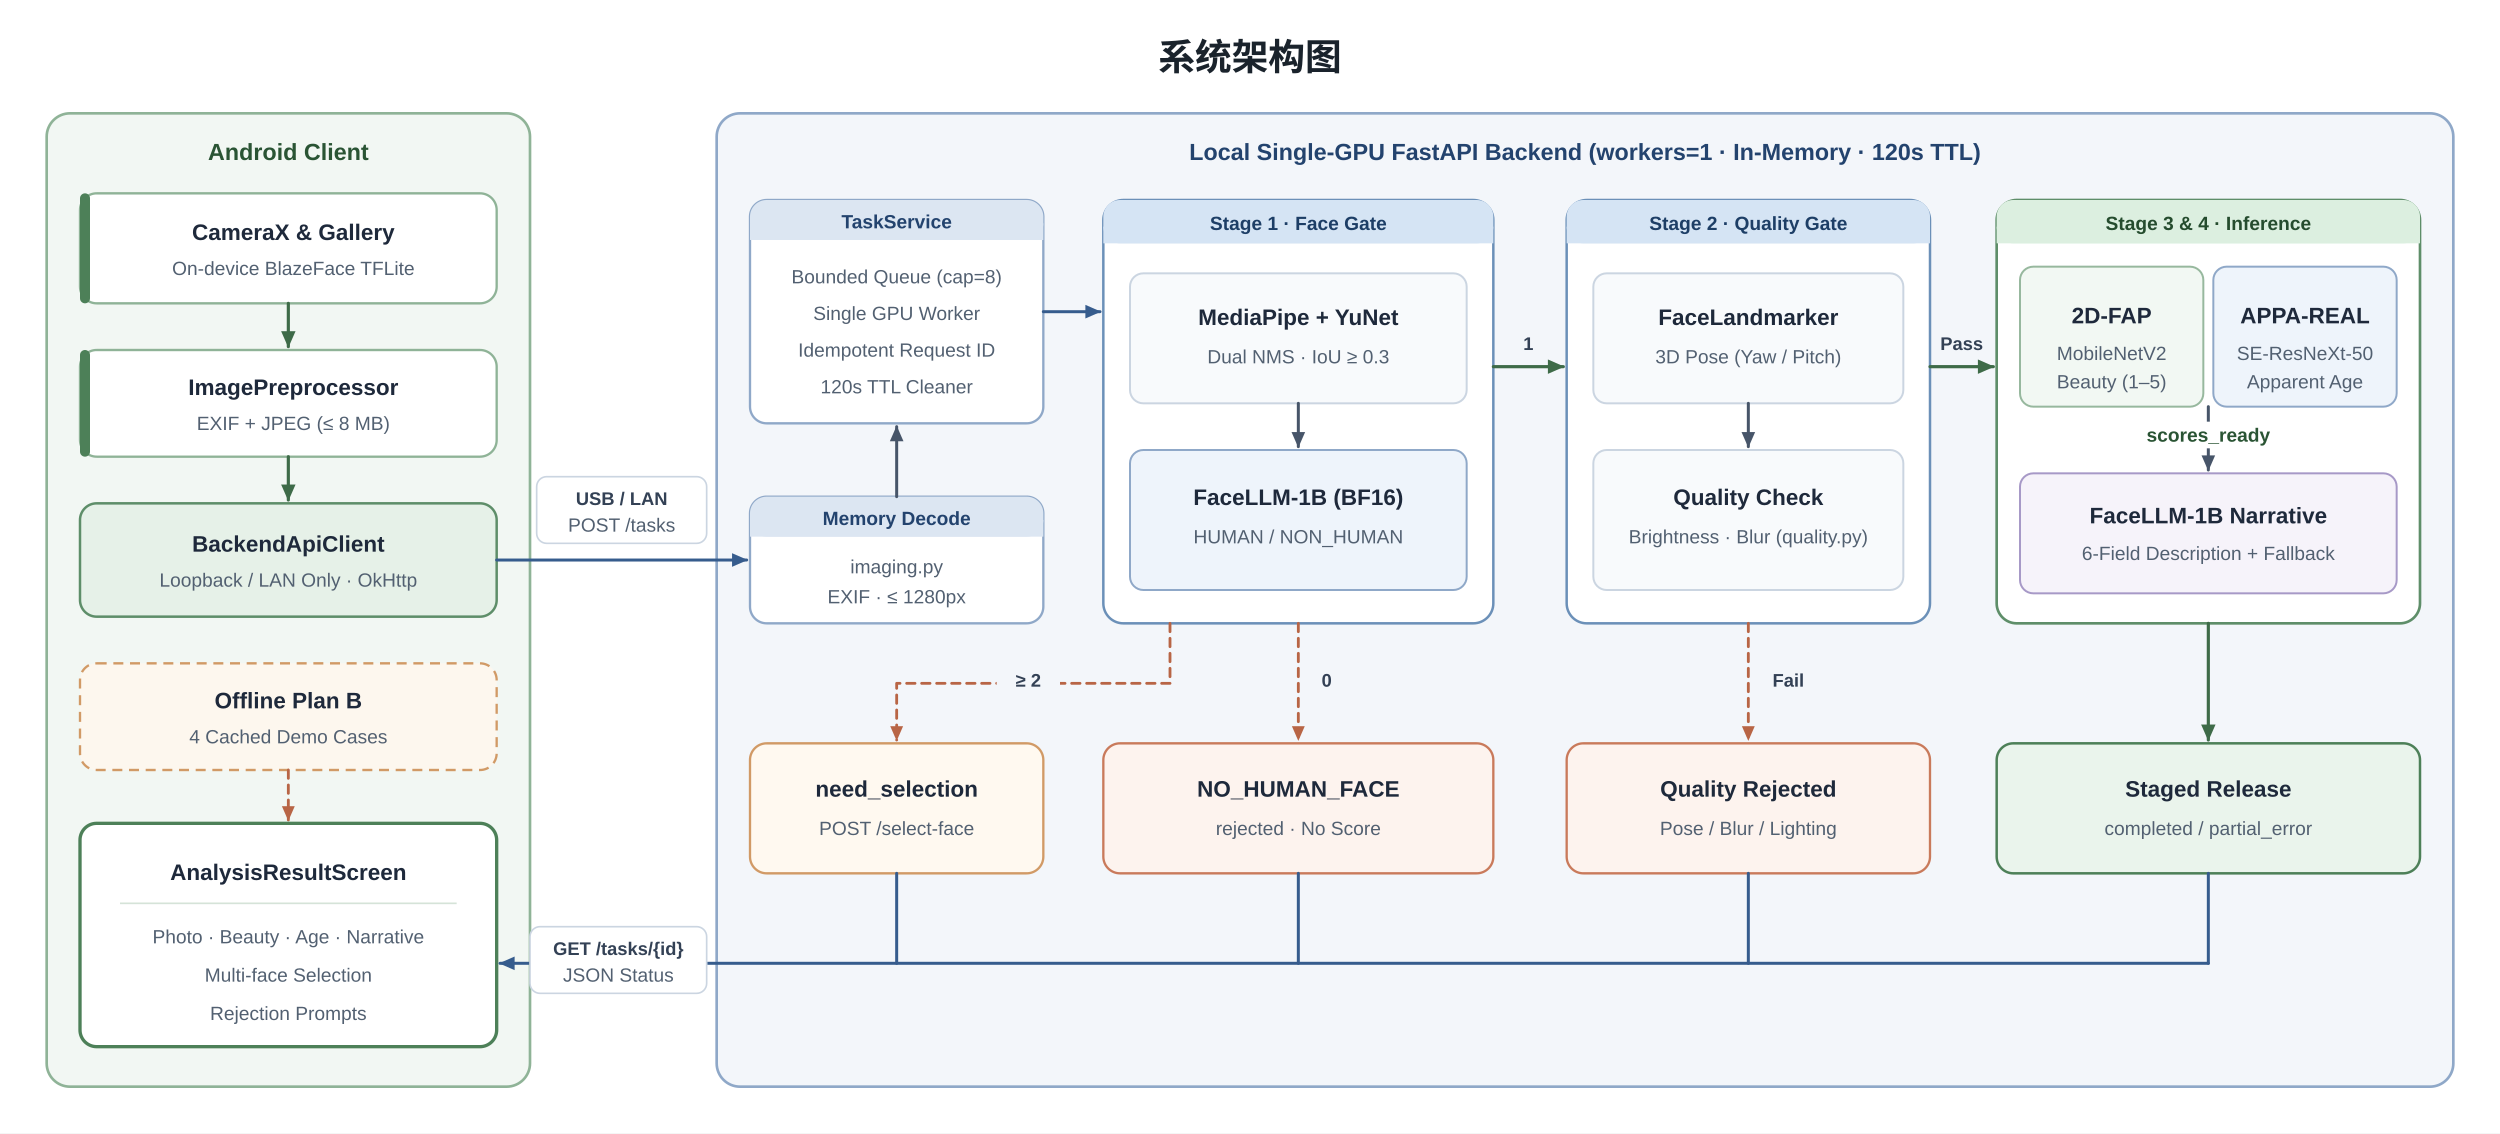
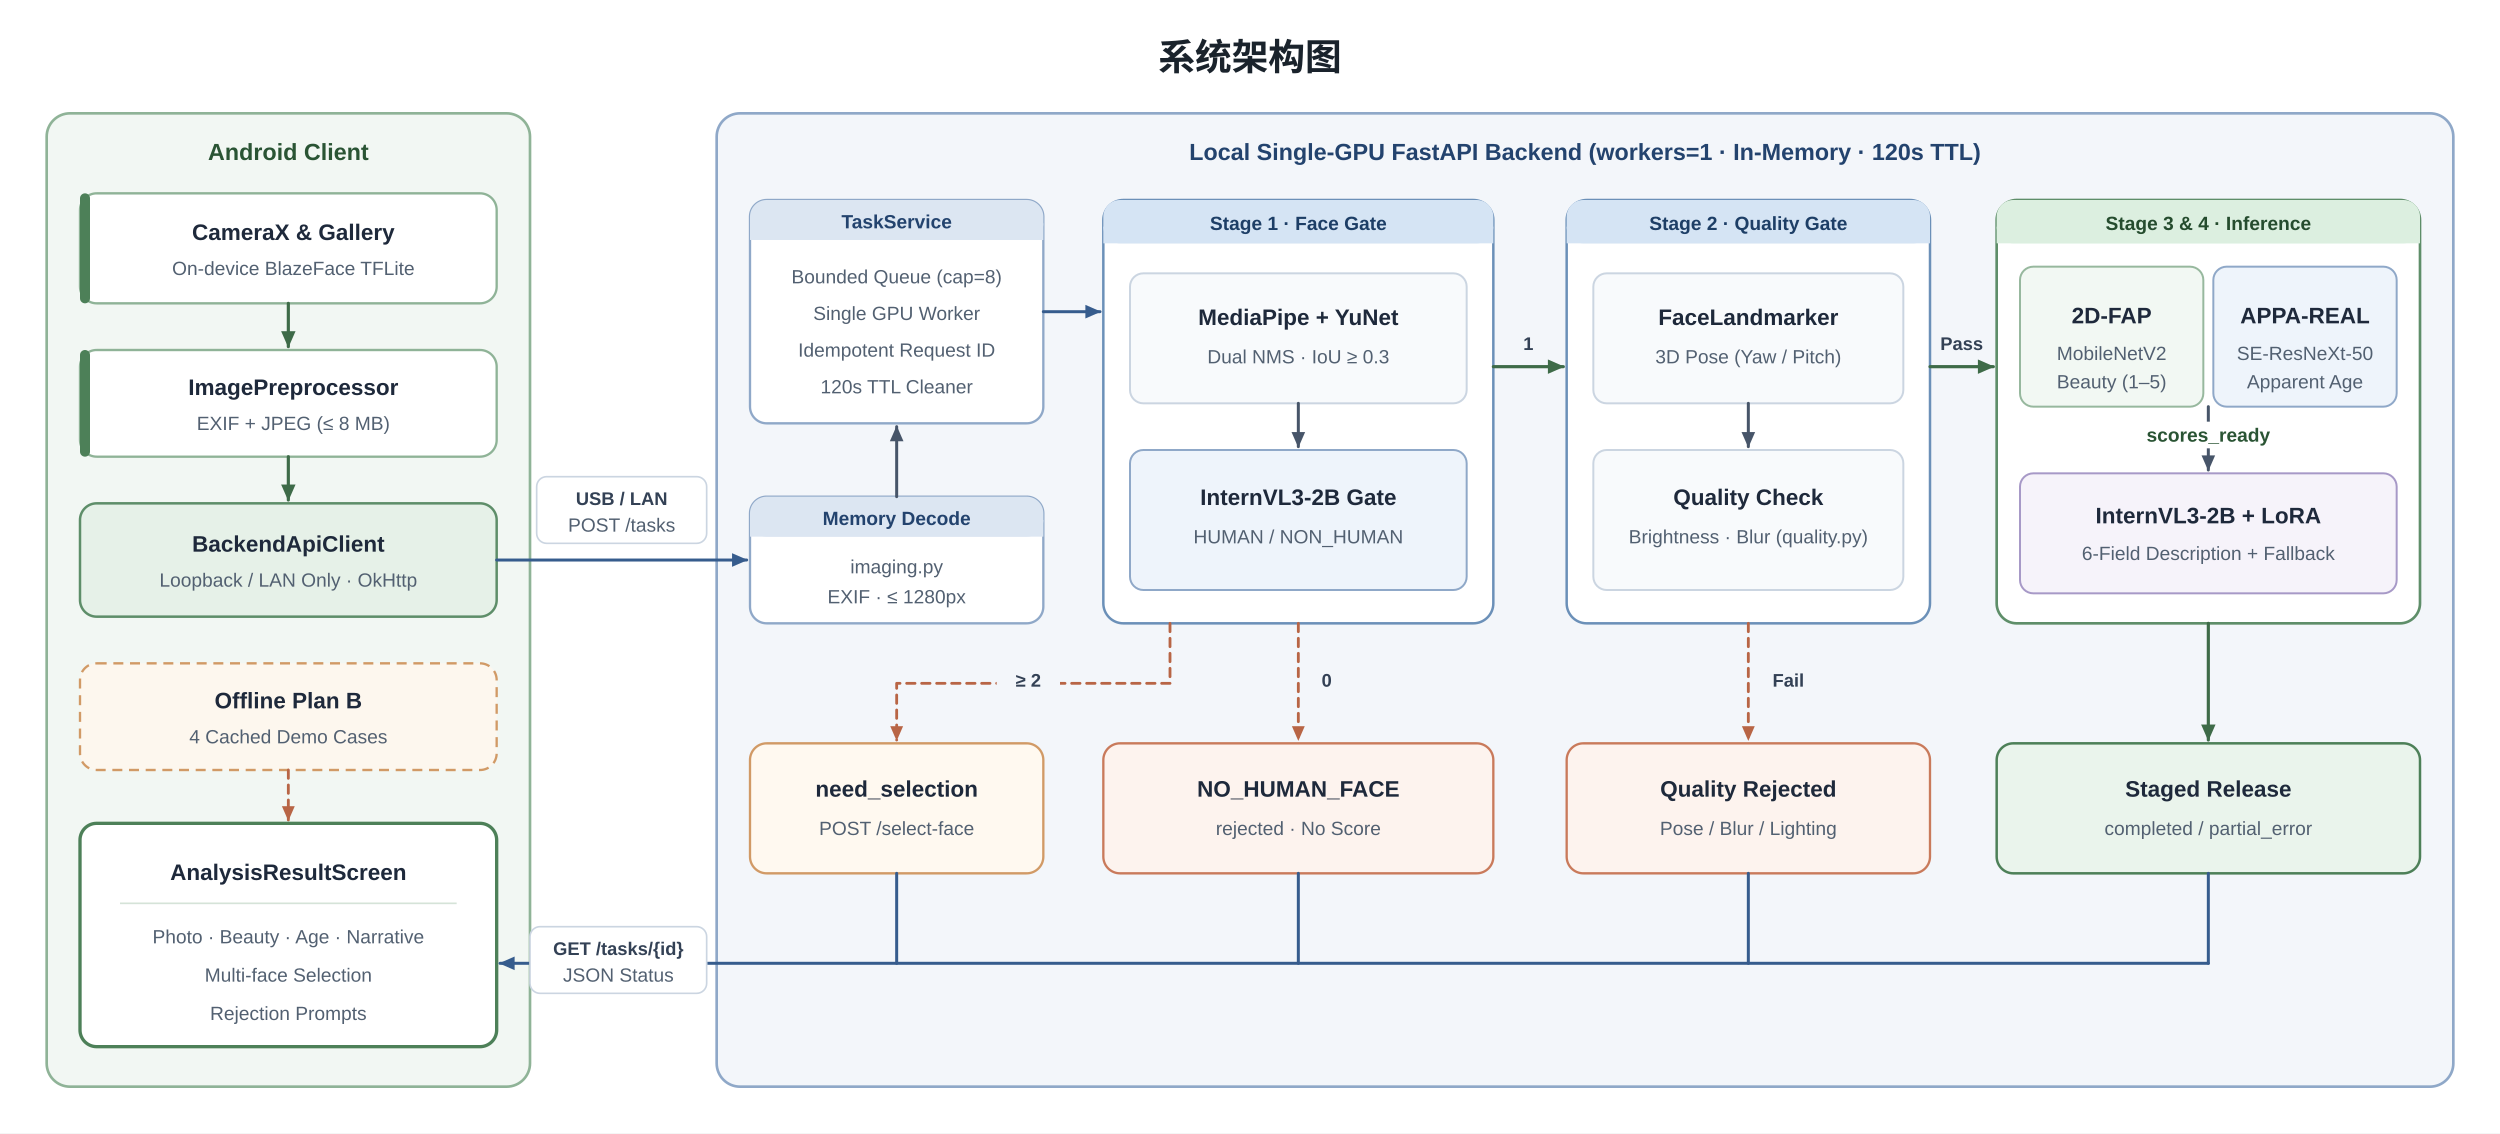
<svg xmlns="http://www.w3.org/2000/svg" width="1500" height="680" viewBox="0 0 1500 680">
  <defs>
    <style>
      .font { font-family: "Segoe UI", "Microsoft YaHei", "PingFang SC", Arial, sans-serif; }
      .title { font-size: 22px; font-weight: 700; fill: #1A232C; }
      .zone-title { font-size: 14px; font-weight: 700; }
      .box-title { font-size: 13.5px; font-weight: 700; fill: #1E293B; }
      .box-sub { font-size: 11.5px; fill: #526071; }
      .badge { font-size: 11.5px; font-weight: 700; }
      .edge-label { font-size: 11px; font-weight: 600; fill: #334155; }
      .arrow { stroke: #475569; stroke-width: 1.8; fill: none; stroke-linejoin: round; stroke-linecap: round; }
      .arrow-green { stroke: #3E6B48; stroke-width: 1.9; fill: none; stroke-linejoin: round; stroke-linecap: round; }
      .arrow-clay { stroke: #B86545; stroke-width: 1.7; fill: none; stroke-dasharray: 5 4; stroke-linejoin: round; stroke-linecap: round; }
      .arrow-blue { stroke: #365C8D; stroke-width: 1.8; fill: none; stroke-linejoin: round; stroke-linecap: round; }
    </style>
    <marker id="head-slate" viewBox="0 0 10 10" refX="8.5" refY="5" markerWidth="6.5" markerHeight="6.5" orient="auto-start-reverse">
      <path d="M 1 1.5 L 9 5 L 1 8.5 z" fill="#475569" />
    </marker>
    <marker id="head-green" viewBox="0 0 10 10" refX="8.5" refY="5" markerWidth="6.5" markerHeight="6.5" orient="auto-start-reverse">
      <path d="M 1 1.5 L 9 5 L 1 8.5 z" fill="#3E6B48" />
    </marker>
    <marker id="head-clay" viewBox="0 0 10 10" refX="8.5" refY="5" markerWidth="6.5" markerHeight="6.5" orient="auto-start-reverse">
      <path d="M 1 1.5 L 9 5 L 1 8.5 z" fill="#B86545" />
    </marker>
    <marker id="head-blue" viewBox="0 0 10 10" refX="8.5" refY="5" markerWidth="6.5" markerHeight="6.5" orient="auto-start-reverse">
      <path d="M 1 1.5 L 9 5 L 1 8.5 z" fill="#365C8D" />
    </marker>
  </defs>
  <rect width="1500" height="680" fill="#FFFFFF" />
  <text x="750" y="42" text-anchor="middle" class="font title">系统架构图</text>
  <rect x="28" y="68" width="290" height="584" rx="14" fill="#F2F7F3" stroke="#8FB397" stroke-width="1.6" />
  <text x="173" y="96" text-anchor="middle" class="font zone-title" fill="#2A5434">Android Client</text>
  <rect x="48" y="116" width="250" height="66" rx="10" fill="#FFFFFF" stroke="#8FB397" stroke-width="1.4" />
  <rect x="48" y="116" width="6" height="66" rx="3" fill="#4D8058" />
  <text x="176" y="144" text-anchor="middle" class="font box-title">CameraX &amp; Gallery</text>
  <text x="176" y="165" text-anchor="middle" class="font box-sub">On-device BlazeFace TFLite</text>
  <line x1="173" y1="182" x2="173" y2="208" class="arrow-green" marker-end="url(#head-green)" />
  <rect x="48" y="210" width="250" height="64" rx="10" fill="#FFFFFF" stroke="#8FB397" stroke-width="1.4" />
  <rect x="48" y="210" width="6" height="64" rx="3" fill="#4D8058" />
  <text x="176" y="237" text-anchor="middle" class="font box-title">ImagePreprocessor</text>
  <text x="176" y="258" text-anchor="middle" class="font box-sub">EXIF + JPEG (≤ 8 MB)</text>
  <line x1="173" y1="274" x2="173" y2="300" class="arrow-green" marker-end="url(#head-green)" />
  <rect x="48" y="302" width="250" height="68" rx="10" fill="#E6F1E8" stroke="#5E8E69" stroke-width="1.5" />
  <text x="173" y="331" text-anchor="middle" class="font box-title">BackendApiClient</text>
  <text x="173" y="352" text-anchor="middle" class="font box-sub">Loopback / LAN Only · OkHttp</text>
  <rect x="48" y="398" width="250" height="64" rx="10" fill="#FDF7EE" stroke="#D19A66" stroke-width="1.4" stroke-dasharray="6 4" />
  <text x="173" y="425" text-anchor="middle" class="font box-title" fill="#8C5320">Offline Plan B</text>
  <text x="173" y="446" text-anchor="middle" class="font box-sub">4 Cached Demo Cases</text>
  <line x1="173" y1="462" x2="173" y2="492" class="arrow-clay" marker-end="url(#head-clay)" />
  <rect x="48" y="494" width="250" height="134" rx="10" fill="#FFFFFF" stroke="#4D8058" stroke-width="2" />
  <text x="173" y="528" text-anchor="middle" class="font box-title" fill="#2A5434">AnalysisResultScreen</text>
  <line x1="72" y1="542" x2="274" y2="542" stroke="#D5E3D8" stroke-width="1" />
  <text x="173" y="566" text-anchor="middle" class="font box-sub">Photo · Beauty · Age · Narrative</text>
  <text x="173" y="589" text-anchor="middle" class="font box-sub">Multi-face Selection</text>
  <text x="173" y="612" text-anchor="middle" class="font box-sub">Rejection Prompts</text>
  <rect x="430" y="68" width="1042" height="584" rx="14" fill="#F3F6FA" stroke="#8FA8C8" stroke-width="1.6" />
  <text x="951" y="96" text-anchor="middle" class="font zone-title" fill="#23436E">Local Single-GPU FastAPI Backend (workers=1 · In-Memory · 120s TTL)</text>
  <path d="M 298 336 L 448 336" class="arrow-blue" marker-end="url(#head-blue)" />
  <rect x="322" y="286" width="102" height="40" rx="6" fill="#FFFFFF" stroke="#CBD5E1" stroke-width="1" />
  <text x="373" y="303" text-anchor="middle" class="font edge-label" fill="#23436E">USB / LAN</text>
  <text x="373" y="319" text-anchor="middle" class="font box-sub">POST /tasks</text>
  <rect x="450" y="298" width="176" height="76" rx="10" fill="#FFFFFF" stroke="#8FA8C8" stroke-width="1.4" />
  <rect x="450" y="298" width="176" height="24" rx="10" fill="#DCE6F2" />
  <rect x="450" y="312" width="176" height="10" fill="#DCE6F2" />
  <text x="538" y="315" text-anchor="middle" class="font badge" fill="#23436E">Memory Decode</text>
  <text x="538" y="344" text-anchor="middle" class="font box-sub">imaging.py</text>
  <text x="538" y="362" text-anchor="middle" class="font box-sub">EXIF · ≤ 1280px</text>
  <line x1="538" y1="298" x2="538" y2="256" class="arrow" marker-end="url(#head-slate)" />
  <rect x="450" y="120" width="176" height="134" rx="10" fill="#FFFFFF" stroke="#8FA8C8" stroke-width="1.4" />
  <rect x="450" y="120" width="176" height="24" rx="10" fill="#DCE6F2" />
  <rect x="450" y="134" width="176" height="10" fill="#DCE6F2" />
  <text x="538" y="137" text-anchor="middle" class="font badge" fill="#23436E">TaskService</text>
  <text x="538" y="170" text-anchor="middle" class="font box-sub">Bounded Queue (cap=8)</text>
  <text x="538" y="192" text-anchor="middle" class="font box-sub">Single GPU Worker</text>
  <text x="538" y="214" text-anchor="middle" class="font box-sub">Idempotent Request ID</text>
  <text x="538" y="236" text-anchor="middle" class="font box-sub">120s TTL Cleaner</text>
  <path d="M 626 187 L 660 187" class="arrow-blue" marker-end="url(#head-blue)" />
  <rect x="662" y="120" width="234" height="254" rx="12" fill="#FFFFFF" stroke="#6B90B8" stroke-width="1.5" />
  <rect x="662" y="120" width="234" height="26" rx="10" fill="#D5E4F4" />
  <rect x="662" y="136" width="234" height="10" fill="#D5E4F4" />
  <text x="779" y="138" text-anchor="middle" class="font badge" fill="#1D3E66">Stage 1 · Face Gate</text>
  <rect x="678" y="164" width="202" height="78" rx="8" fill="#F8FAFC" stroke="#CBD5E1" stroke-width="1.2" />
  <text x="779" y="195" text-anchor="middle" class="font box-title">MediaPipe + YuNet</text>
  <text x="779" y="218" text-anchor="middle" class="font box-sub">Dual NMS · IoU ≥ 0.3</text>
  <line x1="779" y1="242" x2="779" y2="268" class="arrow" marker-end="url(#head-slate)" />
  <rect x="678" y="270" width="202" height="84" rx="8" fill="#EEF4FB" stroke="#8FA8C8" stroke-width="1.2" />
-   <text x="779" y="303" text-anchor="middle" class="font box-title">FaceLLM-1B (BF16)</text>
+   <text x="779" y="303" text-anchor="middle" class="font box-title">InternVL3-2B Gate</text>
  <text x="779" y="326" text-anchor="middle" class="font box-sub">HUMAN / NON_HUMAN</text>
  <path d="M 896 220 L 938 220" class="arrow-green" marker-end="url(#head-green)" />
  <text x="917" y="210" text-anchor="middle" class="font edge-label" fill="#2A5434">1</text>
  <rect x="940" y="120" width="218" height="254" rx="12" fill="#FFFFFF" stroke="#6B90B8" stroke-width="1.5" />
  <rect x="940" y="120" width="218" height="26" rx="10" fill="#D5E4F4" />
  <rect x="940" y="136" width="218" height="10" fill="#D5E4F4" />
  <text x="1049" y="138" text-anchor="middle" class="font badge" fill="#1D3E66">Stage 2 · Quality Gate</text>
  <rect x="956" y="164" width="186" height="78" rx="8" fill="#F8FAFC" stroke="#CBD5E1" stroke-width="1.2" />
  <text x="1049" y="195" text-anchor="middle" class="font box-title">FaceLandmarker</text>
  <text x="1049" y="218" text-anchor="middle" class="font box-sub">3D Pose (Yaw / Pitch)</text>
  <line x1="1049" y1="242" x2="1049" y2="268" class="arrow" marker-end="url(#head-slate)" />
  <rect x="956" y="270" width="186" height="84" rx="8" fill="#F8FAFC" stroke="#CBD5E1" stroke-width="1.2" />
  <text x="1049" y="303" text-anchor="middle" class="font box-title">Quality Check</text>
  <text x="1049" y="326" text-anchor="middle" class="font box-sub">Brightness · Blur (quality.py)</text>
  <path d="M 1158 220 L 1196 220" class="arrow-green" marker-end="url(#head-green)" />
  <text x="1177" y="210" text-anchor="middle" class="font edge-label" fill="#2A5434">Pass</text>
  <rect x="1198" y="120" width="254" height="254" rx="12" fill="#FFFFFF" stroke="#5E8E69" stroke-width="1.6" />
  <rect x="1198" y="120" width="254" height="26" rx="10" fill="#DCEFE0" />
  <rect x="1198" y="136" width="254" height="10" fill="#DCEFE0" />
  <text x="1325" y="138" text-anchor="middle" class="font badge" fill="#254C2E">Stage 3 &amp; 4 · Inference</text>
  <rect x="1212" y="160" width="110" height="84" rx="8" fill="#F2F8F3" stroke="#97B89E" stroke-width="1.2" />
  <text x="1267" y="194" text-anchor="middle" class="font box-title">2D-FAP</text>
  <text x="1267" y="216" text-anchor="middle" class="font box-sub">MobileNetV2</text>
  <text x="1267" y="233" text-anchor="middle" class="font box-sub">Beauty (1–5)</text>
  <rect x="1328" y="160" width="110" height="84" rx="8" fill="#EEF4FB" stroke="#8FA8C8" stroke-width="1.2" />
  <text x="1383" y="194" text-anchor="middle" class="font box-title">APPA-REAL</text>
  <text x="1383" y="216" text-anchor="middle" class="font box-sub">SE-ResNeXt-50</text>
  <text x="1383" y="233" text-anchor="middle" class="font box-sub">Apparent Age</text>
  <line x1="1325" y1="244" x2="1325" y2="282" class="arrow" marker-end="url(#head-slate)" />
  <rect x="1276" y="253" width="98" height="16" rx="4" fill="#FFFFFF" />
  <text x="1325" y="265" text-anchor="middle" class="font badge" fill="#2A5434">scores_ready</text>
  <rect x="1212" y="284" width="226" height="72" rx="8" fill="#F6F3FA" stroke="#A799C7" stroke-width="1.2" />
-   <text x="1325" y="314" text-anchor="middle" class="font box-title">FaceLLM-1B Narrative</text>
+   <text x="1325" y="314" text-anchor="middle" class="font box-title">InternVL3-2B + LoRA</text>
  <text x="1325" y="336" text-anchor="middle" class="font box-sub">6-Field Description + Fallback</text>
  <rect x="450" y="446" width="176" height="78" rx="10" fill="#FFF9F0" stroke="#D19A66" stroke-width="1.4" />
  <text x="538" y="478" text-anchor="middle" class="font box-title" fill="#8C5320">need_selection</text>
  <text x="538" y="501" text-anchor="middle" class="font box-sub">POST /select-face</text>
  <path d="M 702 374 L 702 410 L 538 410 L 538 444" class="arrow-clay" marker-end="url(#head-clay)" />
  <rect x="598" y="399" width="38" height="18" rx="4" fill="#F3F6FA" />
  <text x="617" y="412" text-anchor="middle" class="font edge-label" fill="#8C5320">≥ 2</text>
  <rect x="662" y="446" width="234" height="78" rx="10" fill="#FDF3EE" stroke="#C97A5B" stroke-width="1.4" />
  <text x="779" y="478" text-anchor="middle" class="font box-title" fill="#8C3B20">NO_HUMAN_FACE</text>
  <text x="779" y="501" text-anchor="middle" class="font box-sub">rejected · No Score</text>
  <line x1="779" y1="374" x2="779" y2="444" class="arrow-clay" marker-end="url(#head-clay)" />
  <rect x="786" y="399" width="20" height="18" rx="4" fill="#F3F6FA" />
  <text x="796" y="412" text-anchor="middle" class="font edge-label" fill="#8C3B20">0</text>
  <rect x="940" y="446" width="218" height="78" rx="10" fill="#FDF3EE" stroke="#C97A5B" stroke-width="1.4" />
  <text x="1049" y="478" text-anchor="middle" class="font box-title" fill="#8C3B20">Quality Rejected</text>
  <text x="1049" y="501" text-anchor="middle" class="font box-sub">Pose / Blur / Lighting</text>
  <line x1="1049" y1="374" x2="1049" y2="444" class="arrow-clay" marker-end="url(#head-clay)" />
  <rect x="1056" y="399" width="34" height="18" rx="4" fill="#F3F6FA" />
  <text x="1073" y="412" text-anchor="middle" class="font edge-label" fill="#8C3B20">Fail</text>
  <rect x="1198" y="446" width="254" height="78" rx="10" fill="#EAF4EC" stroke="#4D8058" stroke-width="1.5" />
  <text x="1325" y="478" text-anchor="middle" class="font box-title" fill="#254C2E">Staged Release</text>
  <text x="1325" y="501" text-anchor="middle" class="font box-sub">completed / partial_error</text>
  <line x1="1325" y1="374" x2="1325" y2="444" class="arrow-green" marker-end="url(#head-green)" />
  <line x1="538" y1="524" x2="538" y2="578" class="arrow-blue" />
  <line x1="779" y1="524" x2="779" y2="578" class="arrow-blue" />
  <line x1="1049" y1="524" x2="1049" y2="578" class="arrow-blue" />
  <line x1="1325" y1="524" x2="1325" y2="578" class="arrow-blue" />
  <path d="M 1325 578 L 300 578" class="arrow-blue" marker-end="url(#head-blue)" />
  <rect x="318" y="556" width="106" height="40" rx="6" fill="#FFFFFF" stroke="#CBD5E1" stroke-width="1" />
  <text x="371" y="573" text-anchor="middle" class="font edge-label" fill="#23436E">GET /tasks/{id}</text>
  <text x="371" y="589" text-anchor="middle" class="font box-sub">JSON Status</text>
</svg>
